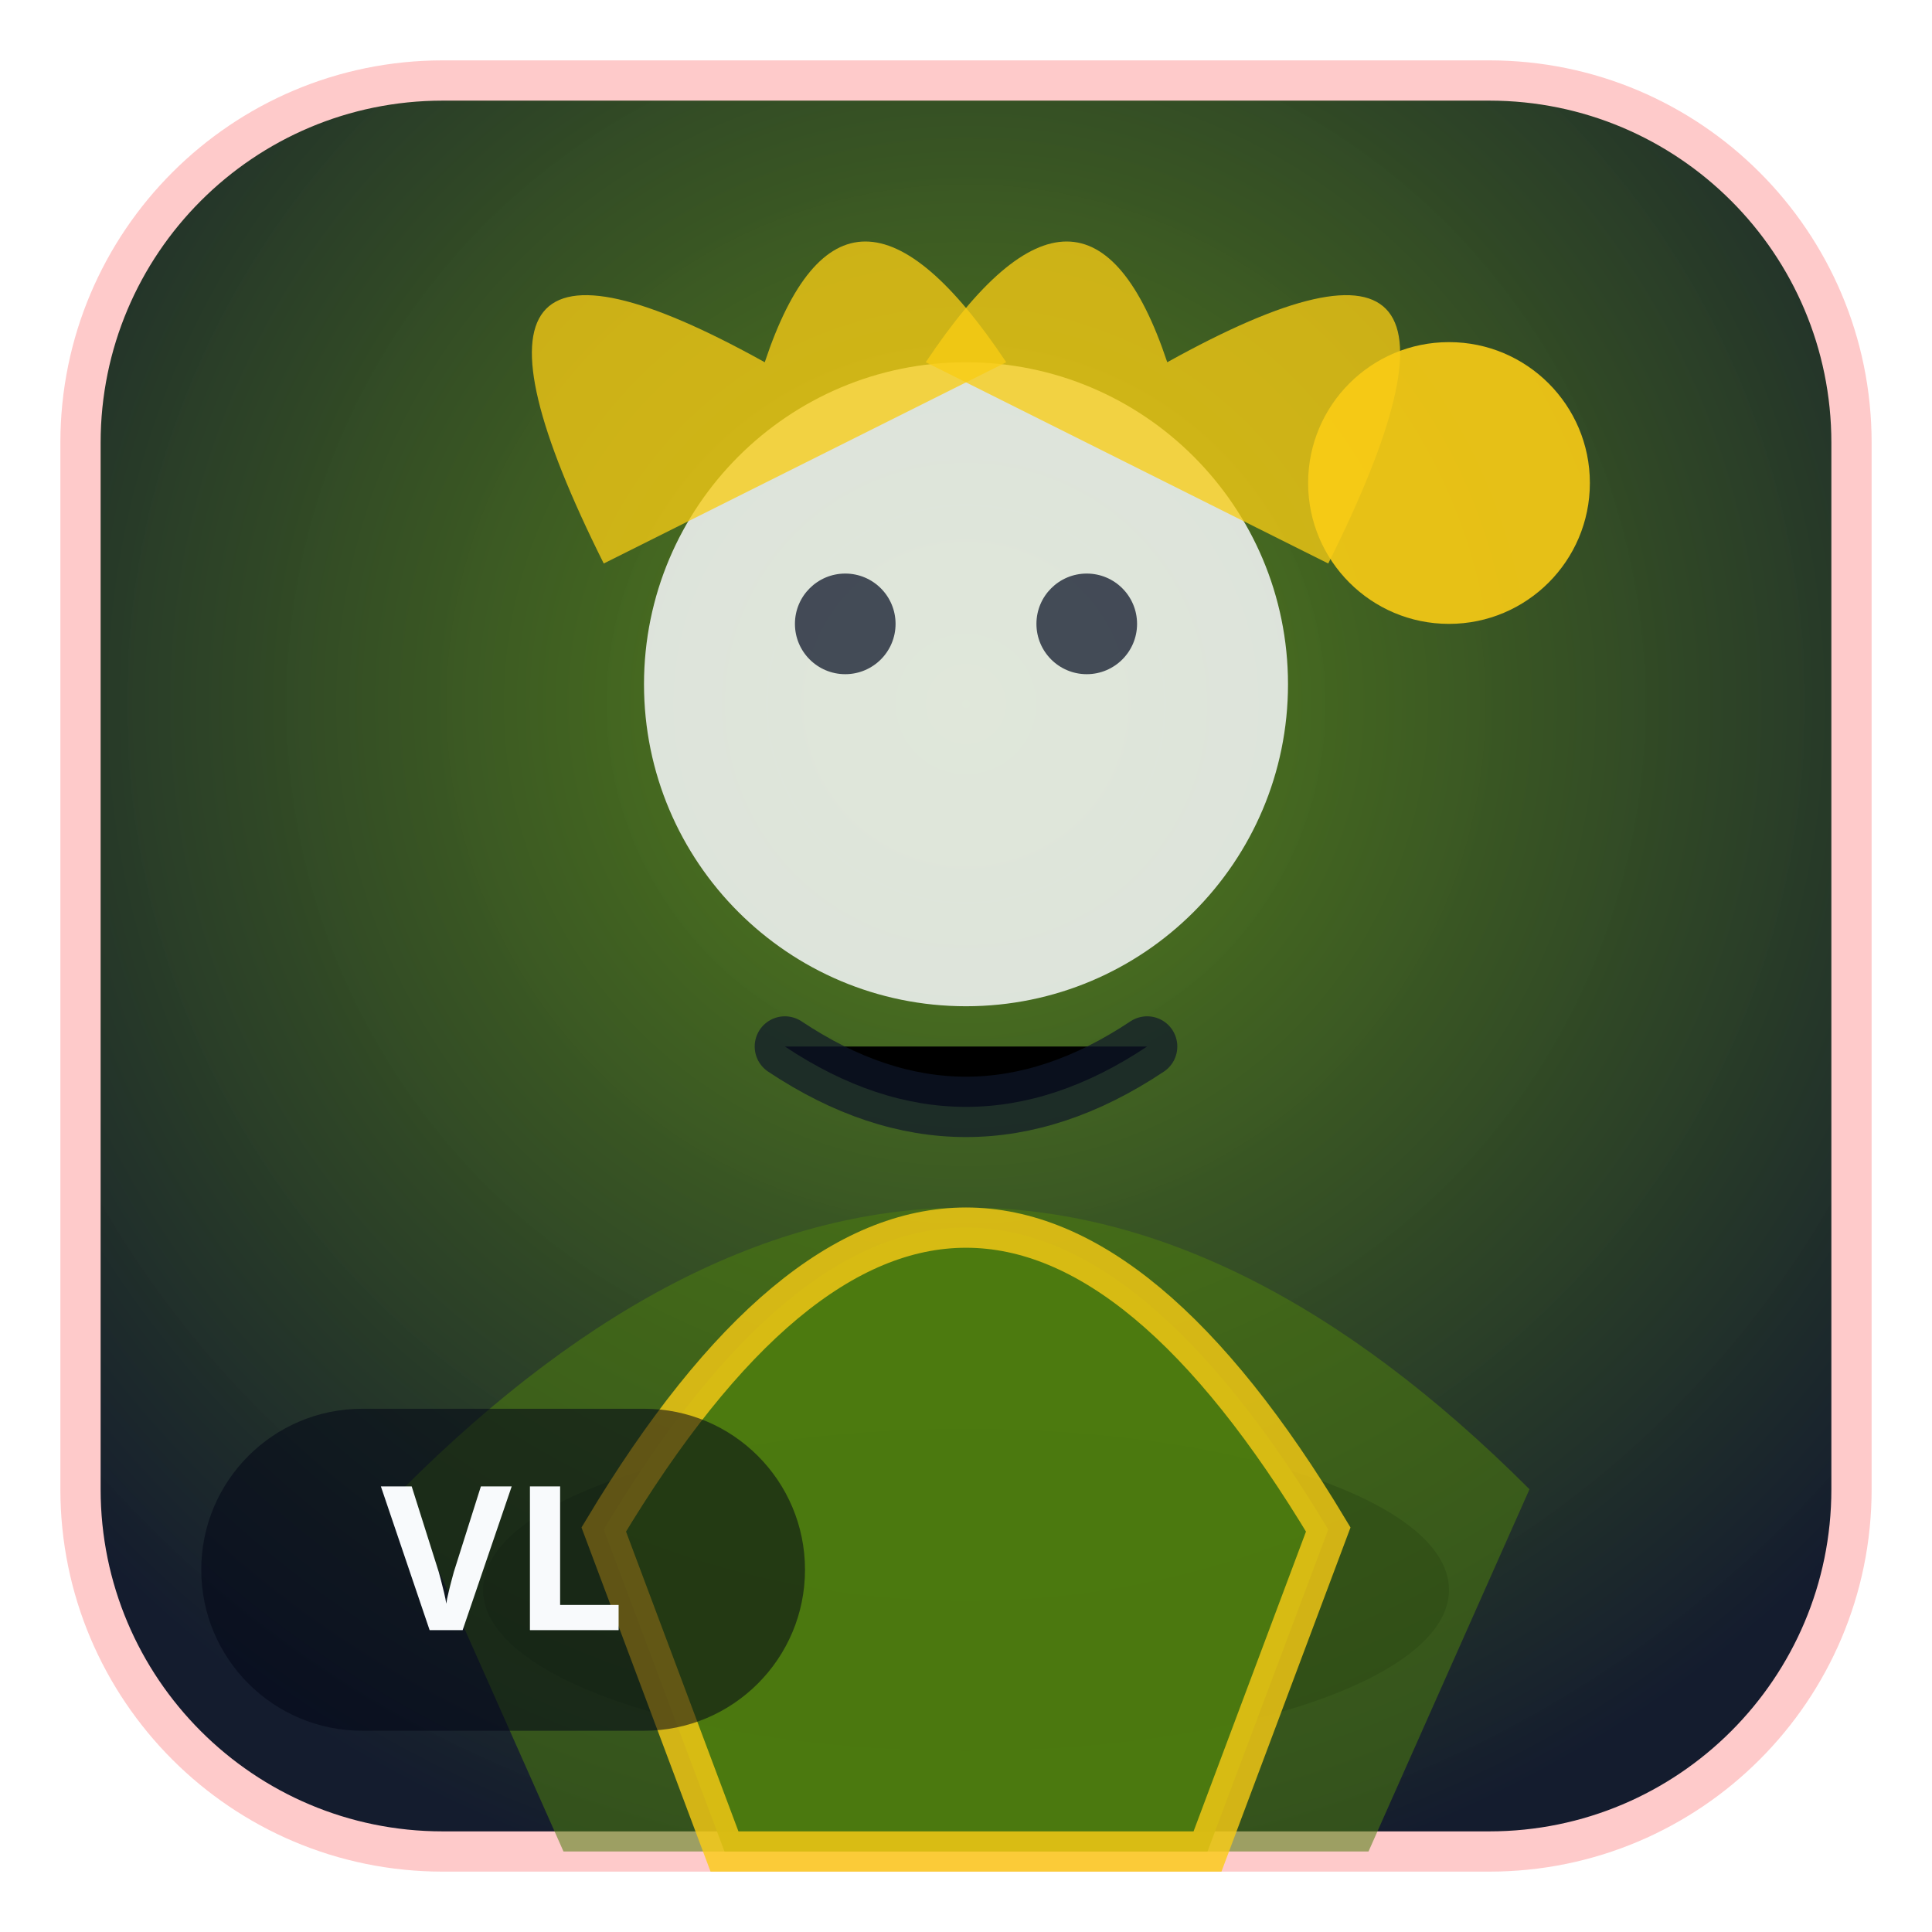
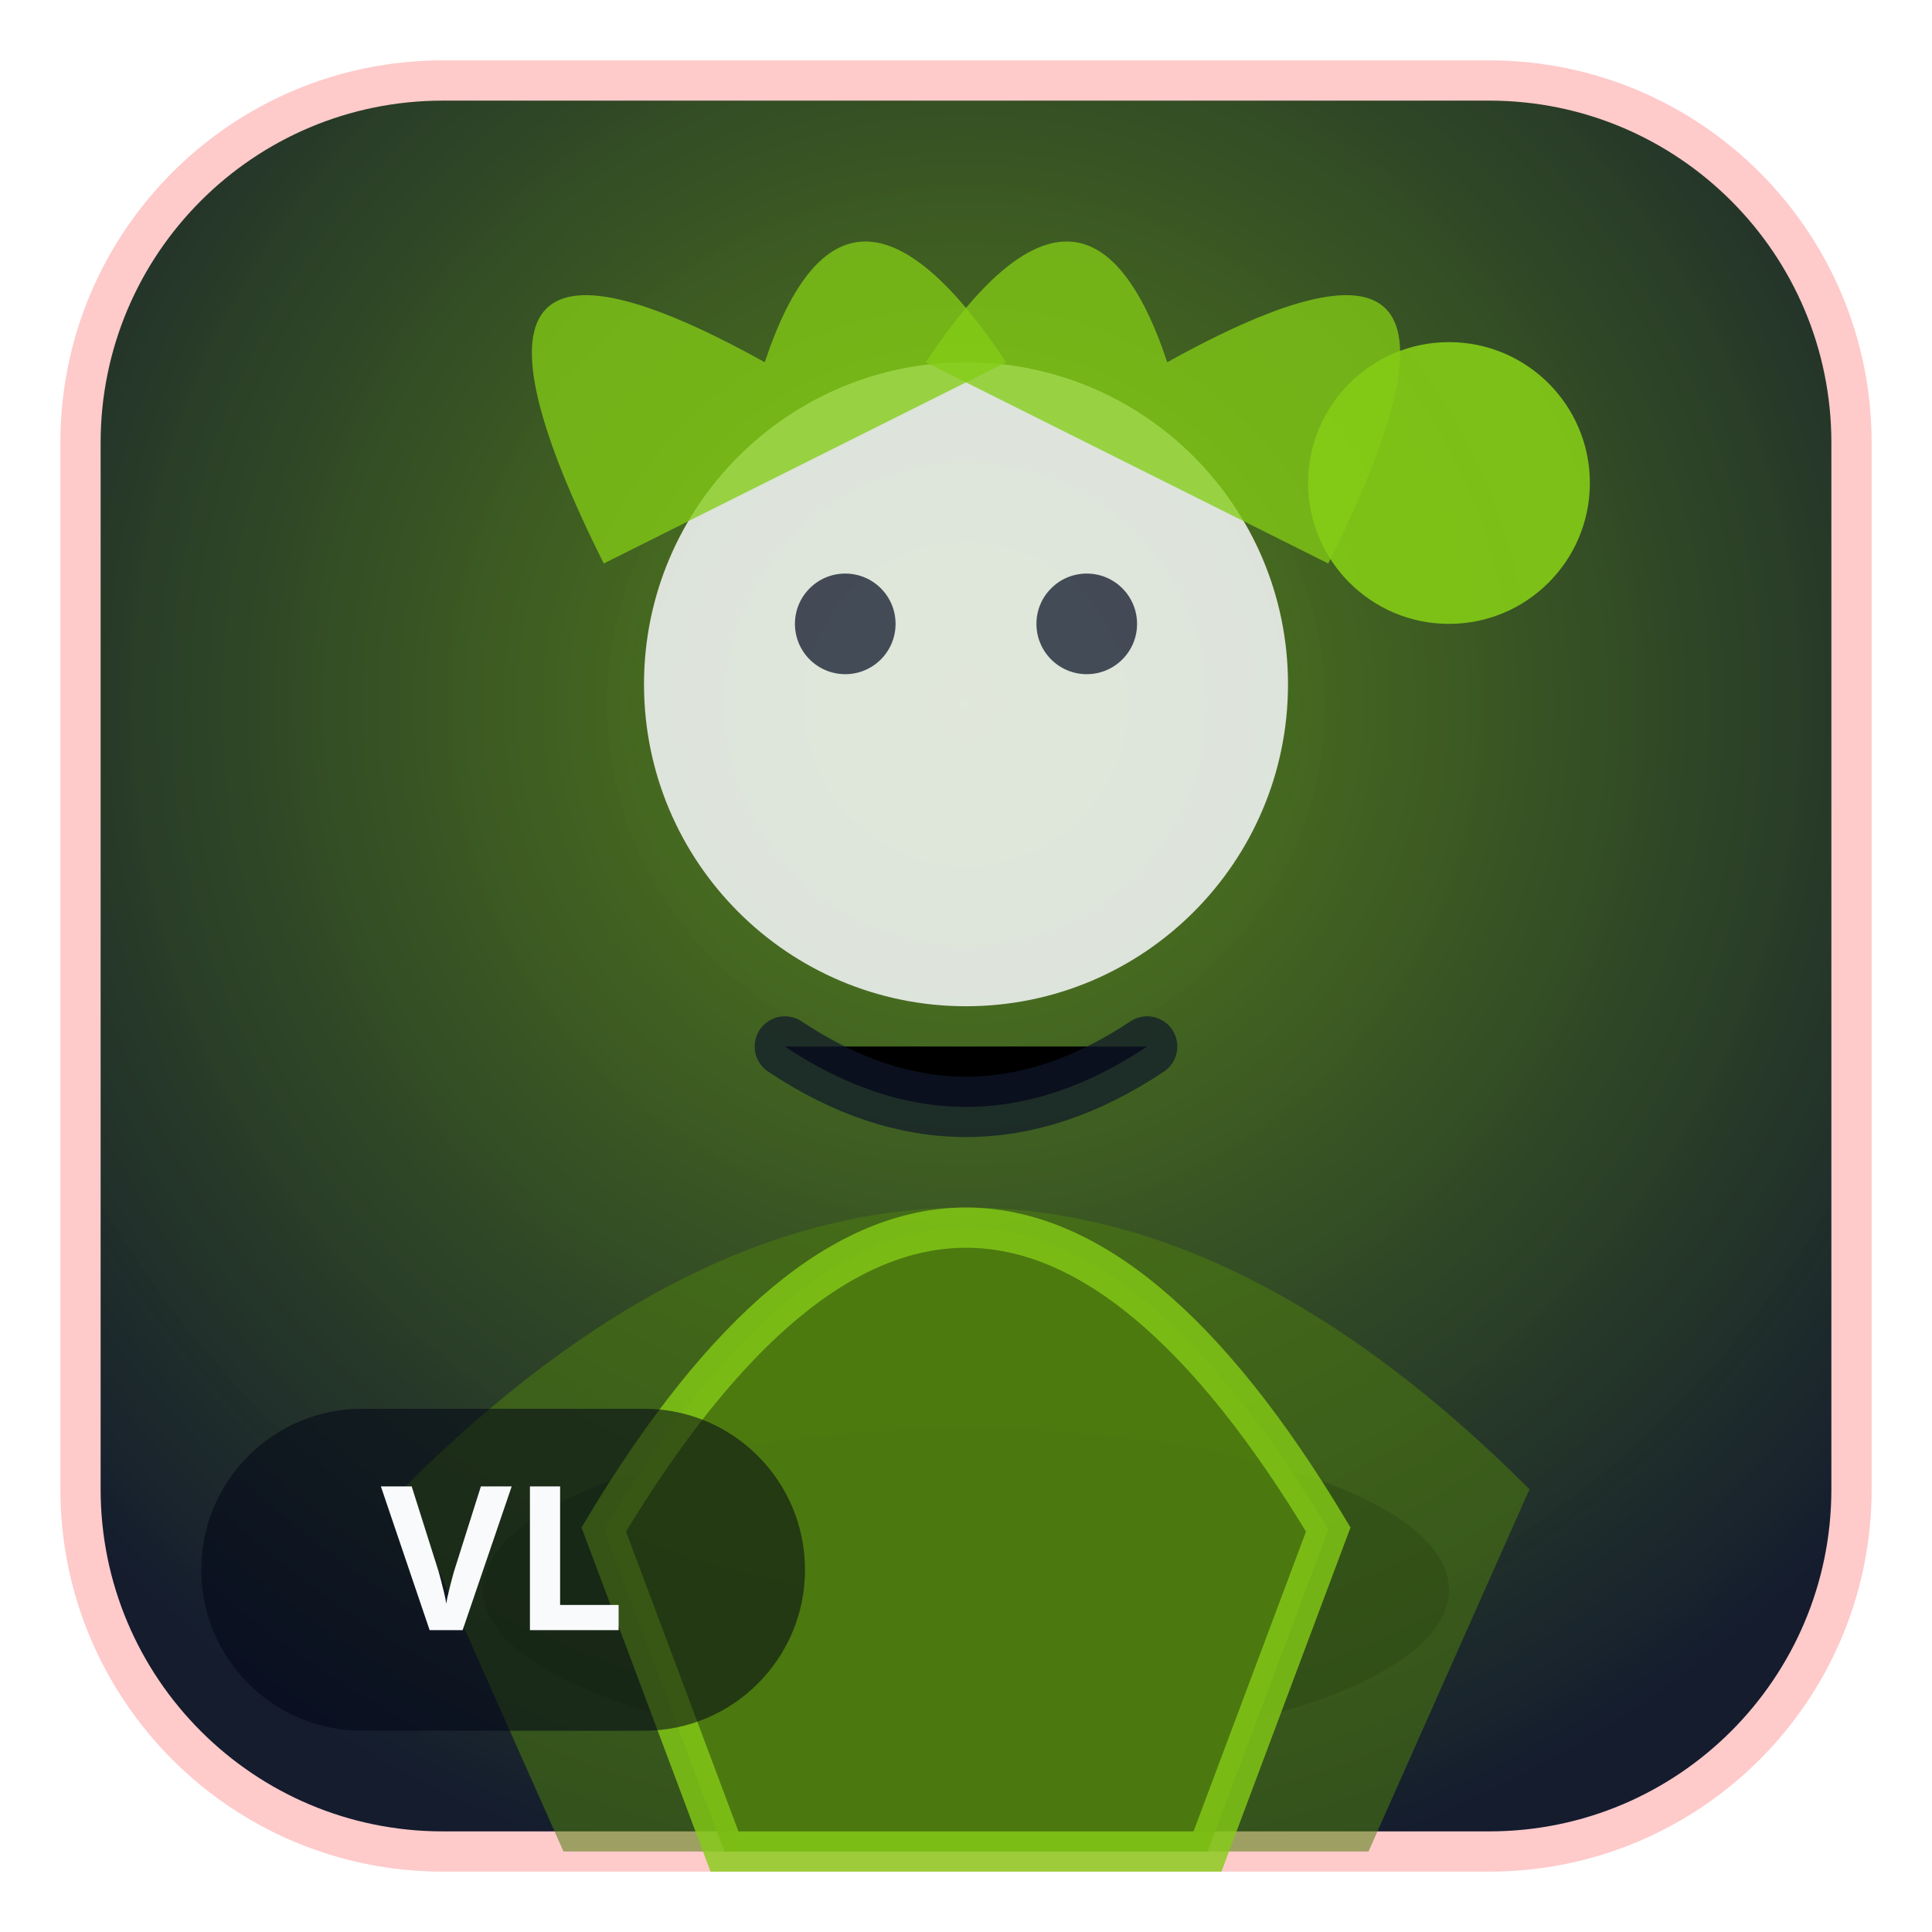
<svg xmlns="http://www.w3.org/2000/svg" width="96" height="96" viewBox="0 0 96 96">
  <defs>
    <radialGradient id="bg-venomousLarva" cx="50%" cy="35%" r="70%">
      <stop offset="0%" stop-color="rgba(77,124,15,0.95)" />
      <stop offset="100%" stop-color="rgba(15,23,42,0.98)" />
    </radialGradient>
  </defs>
  <rect x="4" y="4" width="88" height="88" rx="18" fill="url(#bg-venomousLarva)" stroke="#fecaca" stroke-width="2" />
  <ellipse cx="48" cy="79" rx="24" ry="8" fill="rgba(2,6,23,0.45)" />
  <circle cx="48" cy="34" r="16" fill="rgba(248,250,252,0.92)" opacity="0.92" />
-   <path d="M30 28 Q20 8 38 18 Q42 6 50 18" fill="rgba(250,204,21,0.9)" opacity="0.85" />
-   <path d="M66 28 Q76 8 58 18 Q54 6 46 18" fill="rgba(250,204,21,0.9)" opacity="0.85" />
+   <path d="M30 28 Q20 8 38 18 Q42 6 50 18" fill="rgba(132,204,22,0.9)" opacity="0.85" />
+   <path d="M66 28 Q76 8 58 18 Q54 6 46 18" fill="rgba(132,204,22,0.9)" opacity="0.85" />
  <path d="M20 74 Q48 46 76 74 L68 92 L28 92 Z" fill="rgba(77,124,15,0.55)" />
-   <path d="M30 76 Q48 46 66 76 L60 92 L36 92 Z" fill="rgba(77,124,15,0.92)" stroke="rgba(250,204,21,0.8)" stroke-width="2" />
+   <path d="M30 76 Q48 46 66 76 L60 92 L36 92 Z" fill="rgba(77,124,15,0.92)" stroke="rgba(132,204,22,0.8)" stroke-width="2" />
  <path d="M39 52 Q48 58 57 52" stroke="rgba(15,23,42,0.7)" stroke-width="3" stroke-linecap="round" />
  <circle cx="42" cy="31" r="2.5" fill="rgba(15,23,42,0.75)" />
  <circle cx="54" cy="31" r="2.5" fill="rgba(15,23,42,0.75)" />
-   <circle cx="72" cy="24" r="7" fill="#facc15" opacity="0.9" />
+   <circle cx="72" cy="24" r="7" fill="#84cc16" opacity="0.9" />
  <rect x="10" y="70" width="30" height="16" rx="8" fill="rgba(2,6,23,0.55)" />
  <text x="25" y="81" text-anchor="middle" font-family="system-ui, sans-serif" font-size="10" font-weight="700" fill="#f8fafc">VL</text>
</svg>
